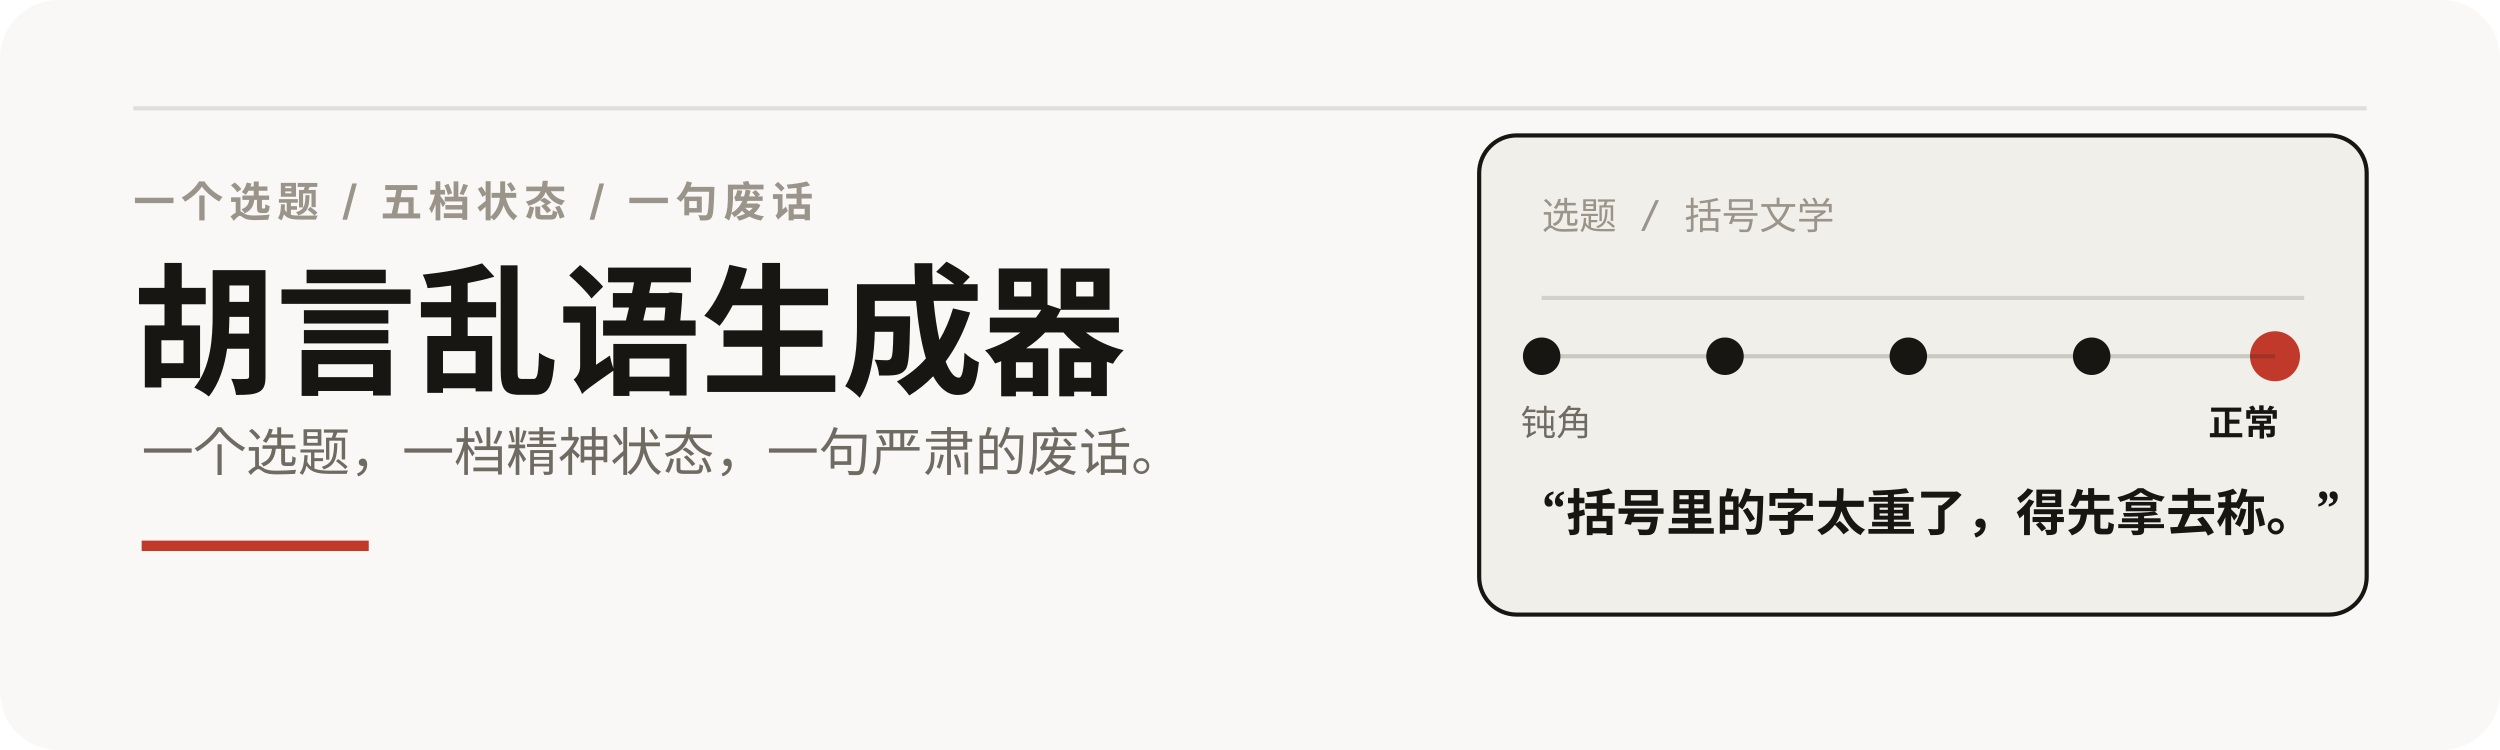
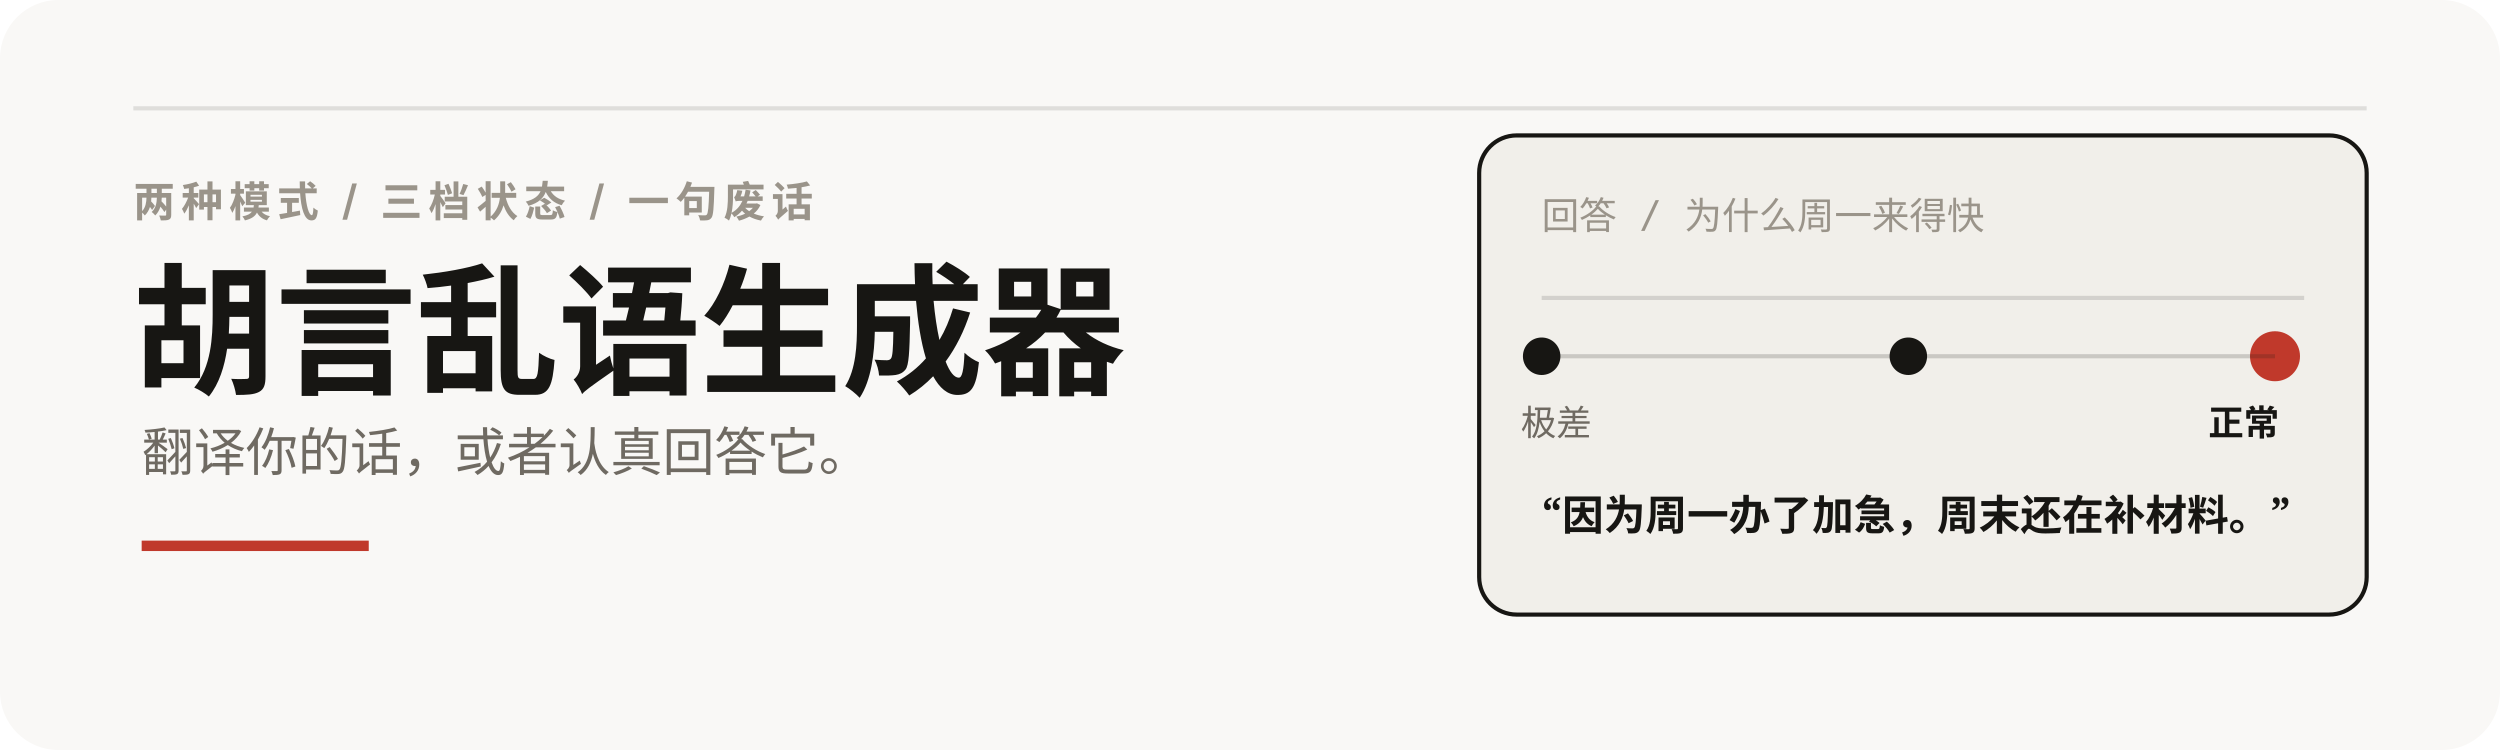
<svg xmlns="http://www.w3.org/2000/svg" width="1200" height="360" viewBox="0 0 1200 360" role="img" aria-labelledby="title desc">
  <rect width="1200" height="360" rx="28" fill="#f9f8f6" />
  <path d="M64 52H1136" stroke="#171613" stroke-width="2" opacity=".12" />
-   <text x="64" y="104" fill="#9a948a" font-family="-apple-system,BlinkMacSystemFont,'PingFang SC','Microsoft YaHei',sans-serif" font-size="20" font-weight="600" letter-spacing="3">一个选题 / 五档状态 / 一句废话</text>
+   <text x="64" y="104" fill="#9a948a" font-family="-apple-system,BlinkMacSystemFont,'PingFang SC','Microsoft YaHei',sans-serif" font-size="20" font-weight="600" letter-spacing="3">两种模式 / 三档状态 / 一句废话</text>
  <text x="64" y="184" fill="#171613" font-family="'Songti SC','STSong','SimSun',serif" font-size="68" font-weight="700">胡言乱语生成器</text>
-   <text x="68" y="226" fill="#6f6a62" font-family="-apple-system,BlinkMacSystemFont,'PingFang SC','Microsoft YaHei',sans-serif" font-size="25">一个选题，一档精神状态，一句严肃的废话。</text>
+   <text x="68" y="226" fill="#6f6a62" font-family="-apple-system,BlinkMacSystemFont,'PingFang SC','Microsoft YaHei',sans-serif" font-size="25">翻译你的话，或者认真回答它。</text>
  <path d="M68 262H177" stroke="#c0392b" stroke-width="5" />
  <g transform="translate(710 65)">
    <rect width="426" height="230" rx="18" fill="#f1efea" stroke="#171613" stroke-width="2" />
-     <text x="30" y="45" fill="#9a948a" font-family="ui-monospace,SFMono-Regular,Menlo,monospace" font-size="18">选题 / 括号文学</text>
+     <text x="30" y="45" fill="#9a948a" font-family="ui-monospace,SFMono-Regular,Menlo,monospace" font-size="18">回答 / 为什么周一来得快</text>
    <path d="M30 78H396" stroke="#171613" stroke-width="2" opacity=".14" />
    <g transform="translate(30 106)">
      <circle cx="0" cy="0" r="9" fill="#171613" />
-       <circle cx="88" cy="0" r="9" fill="#171613" />
      <circle cx="176" cy="0" r="9" fill="#171613" />
-       <circle cx="264" cy="0" r="9" fill="#171613" />
      <circle cx="352" cy="0" r="12" fill="#c0392b" />
      <path d="M0 0H352" stroke="#171613" stroke-width="2" opacity=".18" />
-       <text x="-10" y="38" fill="#6f6a62" font-family="-apple-system,BlinkMacSystemFont,'PingFang SC','Microsoft YaHei',sans-serif" font-size="17">钝角</text>
+       <text x="-10" y="38" fill="#6f6a62" font-family="-apple-system,BlinkMacSystemFont,'PingFang SC','Microsoft YaHei',sans-serif" font-size="17">极差</text>
      <text x="320" y="38" fill="#171613" font-family="-apple-system,BlinkMacSystemFont,'PingFang SC','Microsoft YaHei',sans-serif" font-size="17" font-weight="700">正常</text>
    </g>
-     <text x="30" y="188" fill="#171613" font-family="'Songti SC','STSong','SimSun',serif" font-size="24" font-weight="700">“括号里的字太重了，得先拿去称。”</text>
+     <text x="30" y="188" fill="#171613" font-family="'Songti SC','STSong','SimSun',serif" font-size="20" font-weight="700">“因为周一办了加急，周末还在补材料。”</text>
  </g>
</svg>
